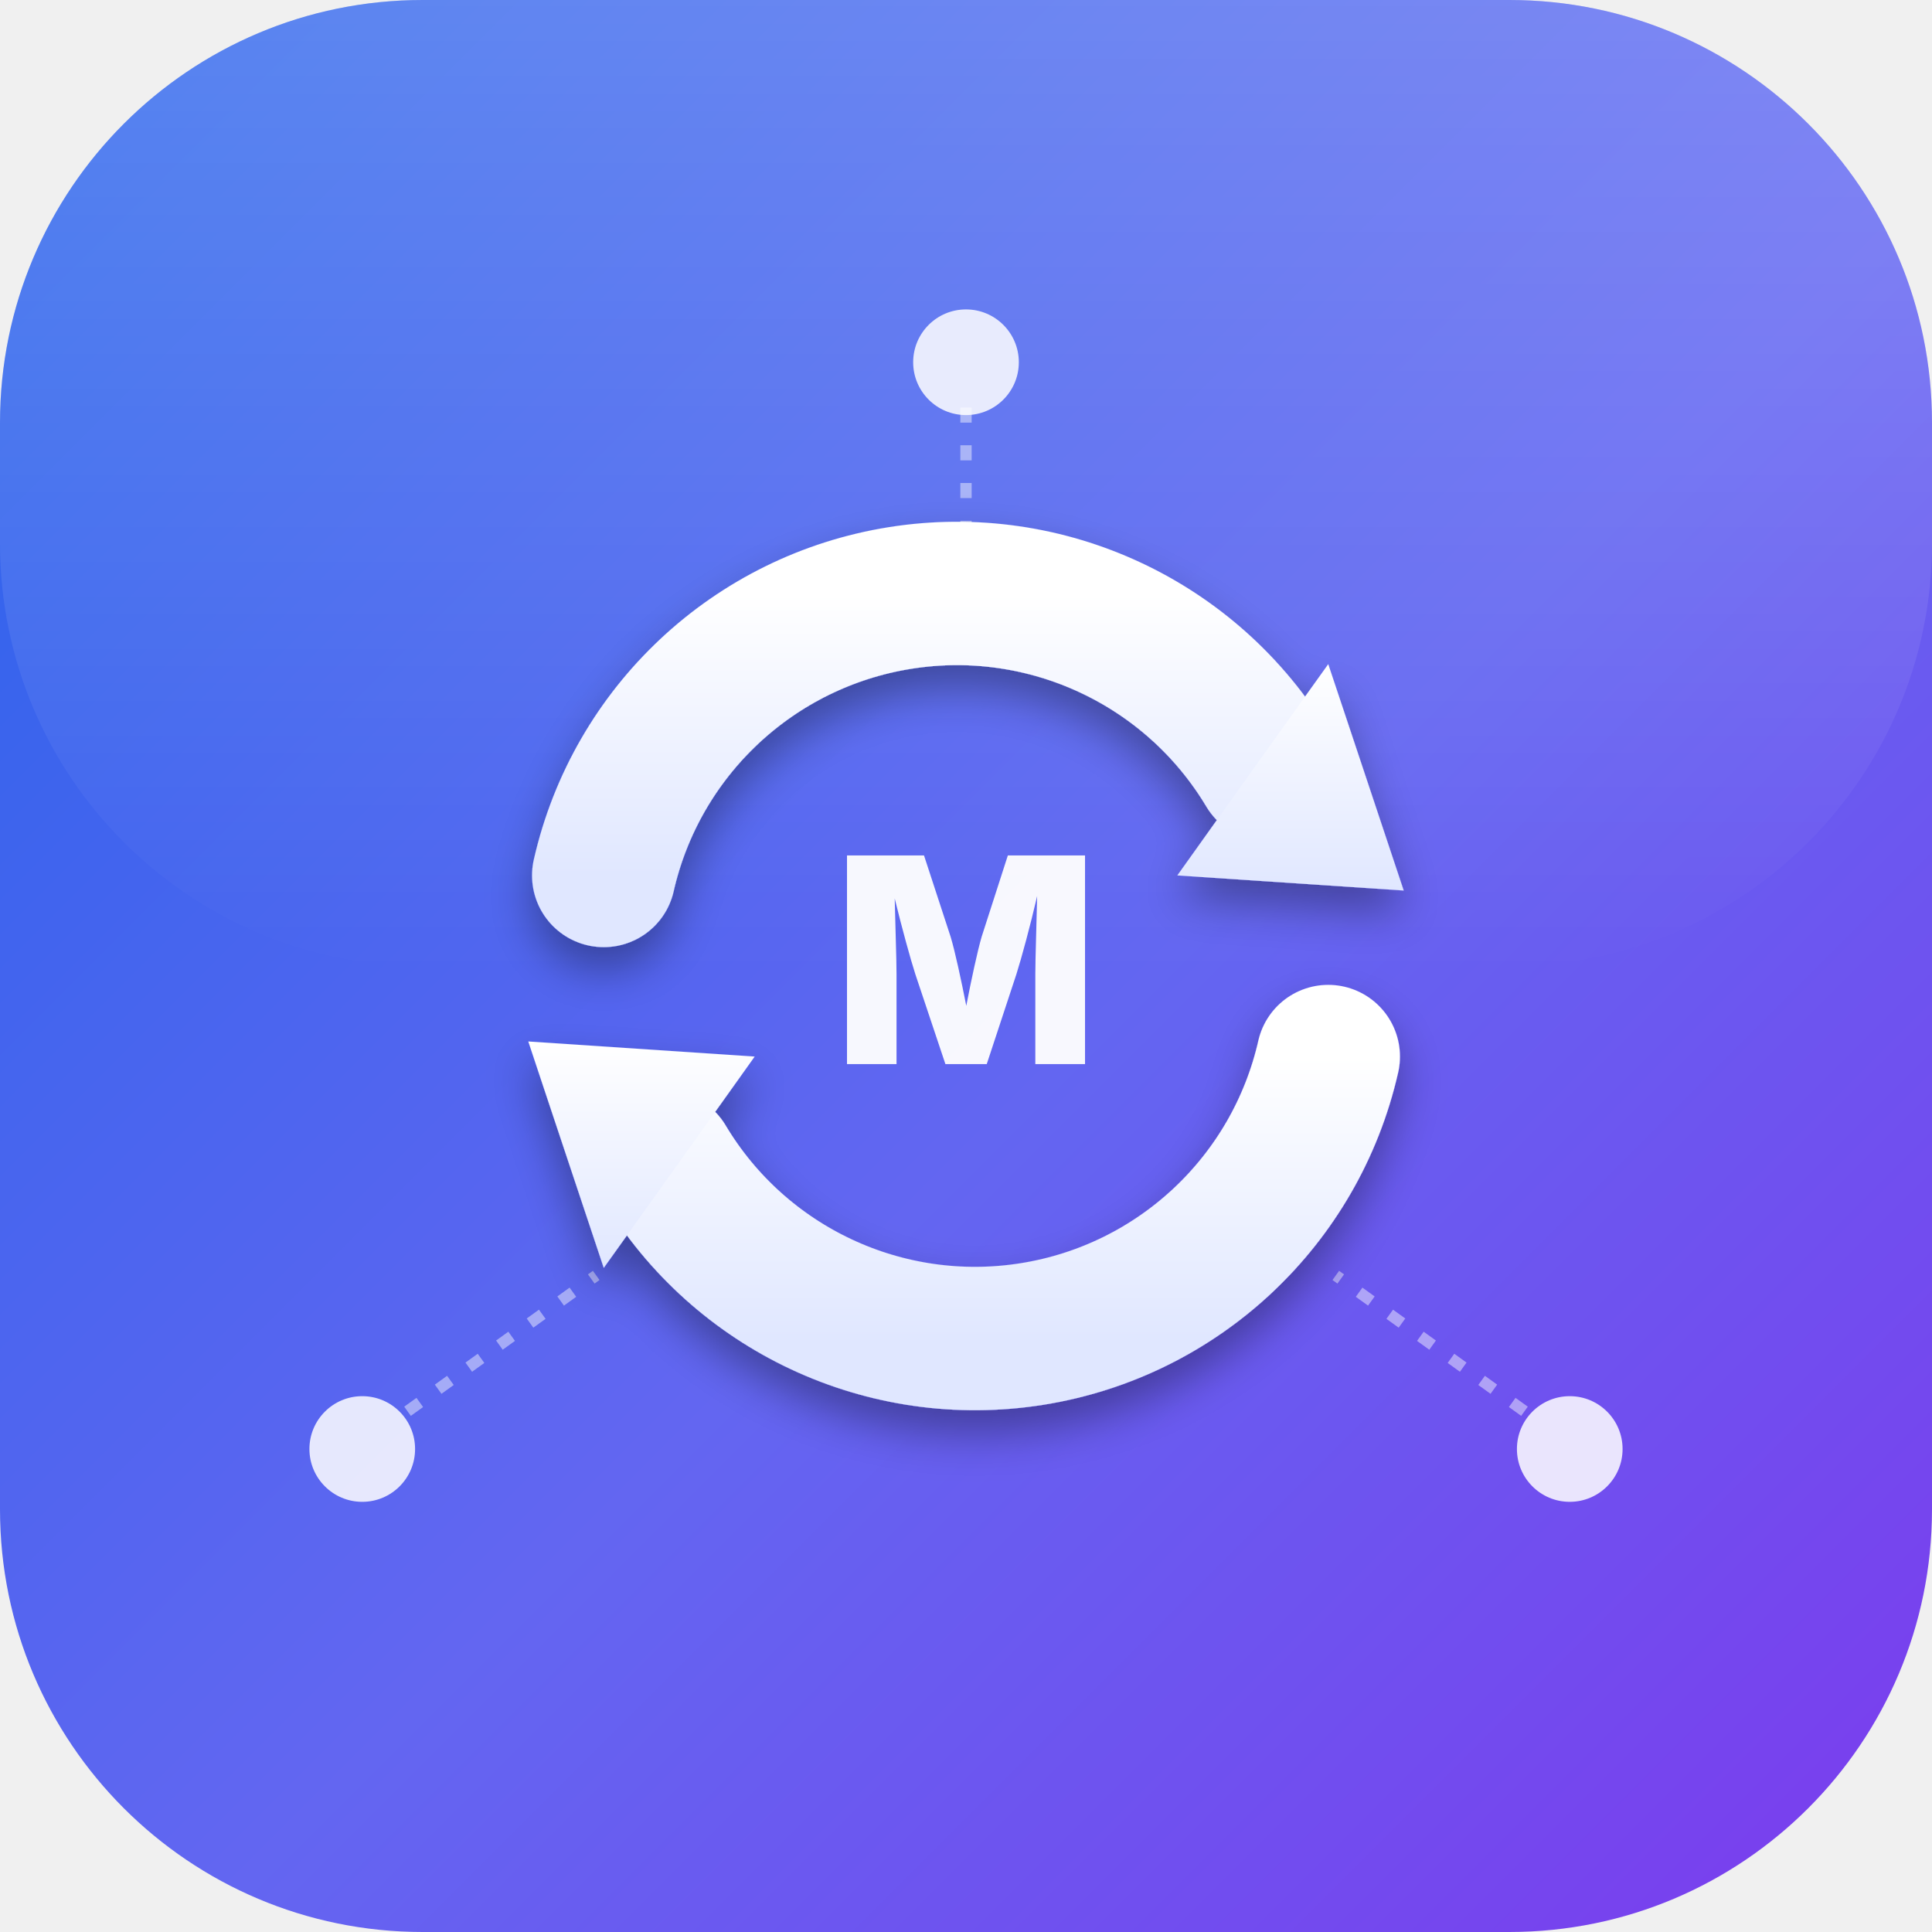
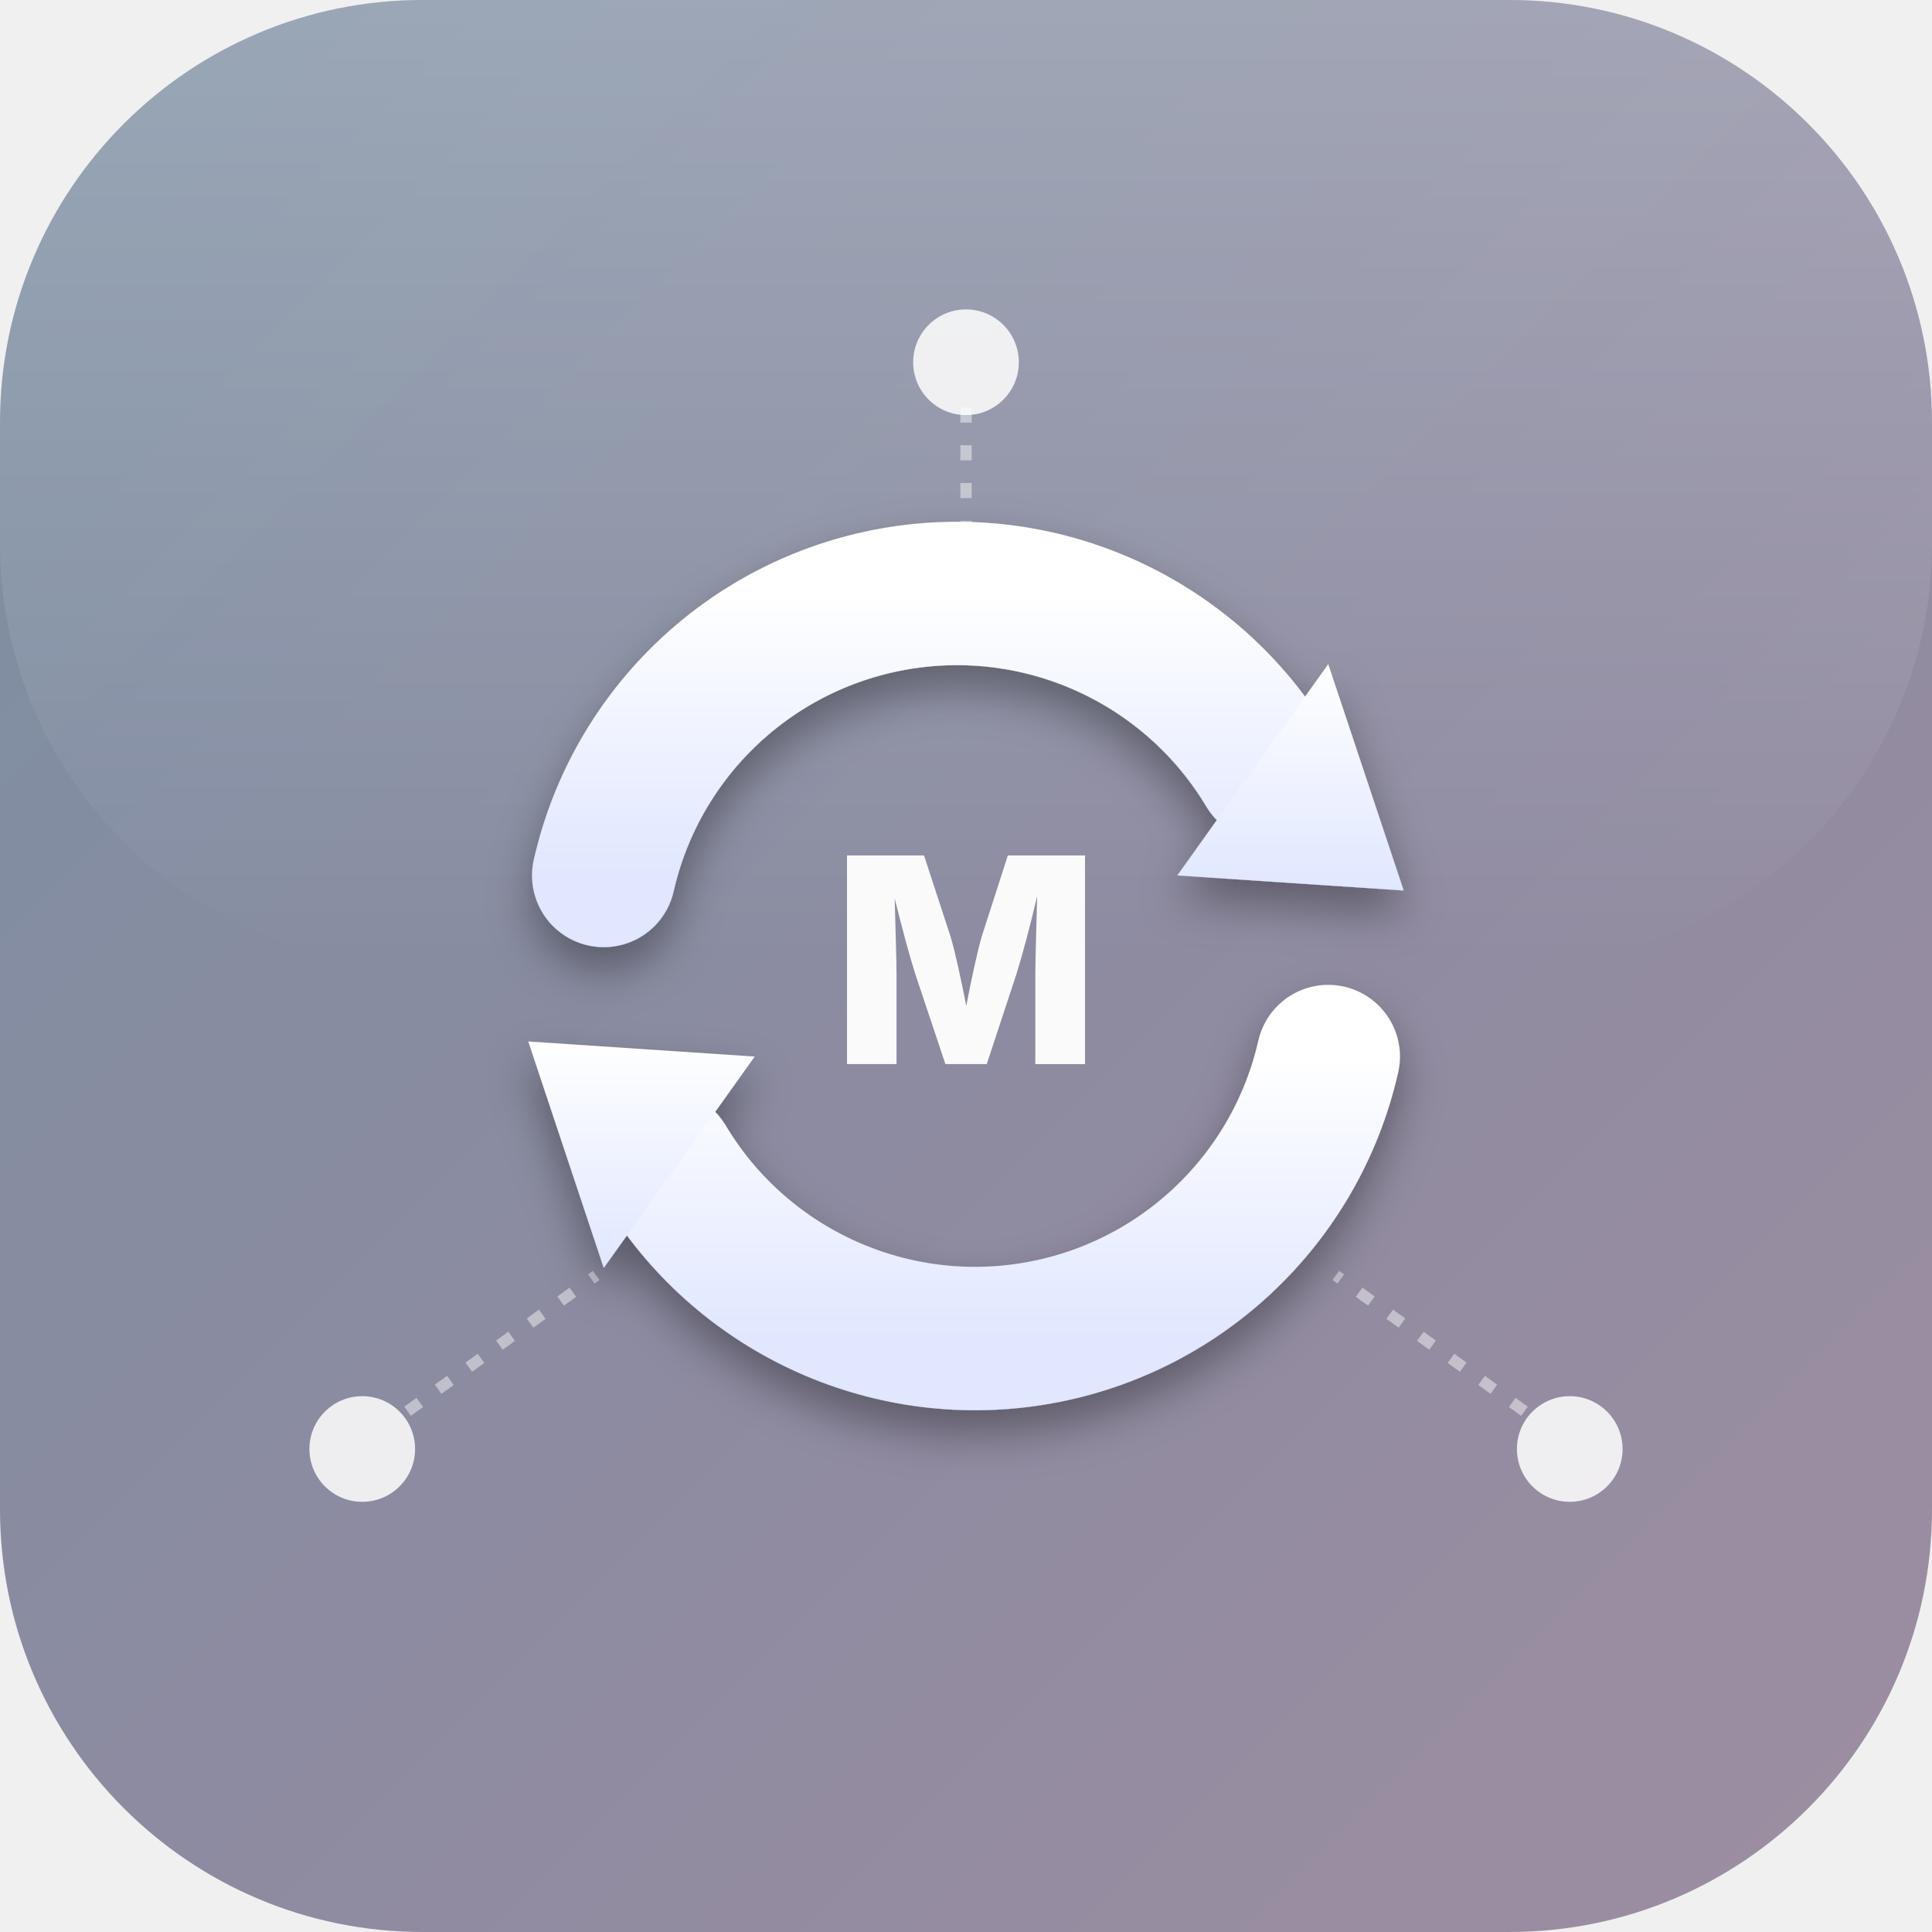
<svg xmlns="http://www.w3.org/2000/svg" viewBox="0 0 512 512" role="img" aria-label="MSR Sync Manager icon">
  <defs>
    <linearGradient id="msr-bg" x1="0" y1="0" x2="1" y2="1">
-       <stop offset="0%" stop-color="#2563EB" />
-       <stop offset="55%" stop-color="#6366F1" />
-       <stop offset="100%" stop-color="#7C3AED" />
+       <stop offset="0%" stop-color="#7B8FA2" />
+       <stop offset="55%" stop-color="#8E8BA1" />
+       <stop offset="100%" stop-color="#9E8EA1" />
    </linearGradient>
    <linearGradient id="msr-sheen" x1="0" y1="0" x2="0" y2="1">
      <stop offset="0" stop-color="#FFFFFF" stop-opacity="0.22" />
      <stop offset="1" stop-color="#FFFFFF" stop-opacity="0" />
    </linearGradient>
    <linearGradient id="msr-ring" x1="0" y1="0" x2="0" y2="1">
      <stop offset="0" stop-color="#FFFFFF" />
      <stop offset="1" stop-color="#E0E7FF" />
    </linearGradient>
    <filter id="msr-shadow" x="-20%" y="-20%" width="140%" height="140%">
      <feGaussianBlur in="SourceAlpha" stdDeviation="6" />
      <feOffset dx="0" dy="6" result="off" />
      <feComponentTransfer>
        <feFuncA type="linear" slope="0.35" />
      </feComponentTransfer>
      <feMerge>
        <feMergeNode />
        <feMergeNode in="SourceGraphic" />
      </feMerge>
    </filter>
  </defs>
  <rect width="512" height="512" rx="112" ry="112" fill="url(#msr-bg)" />
  <rect width="512" height="256" rx="112" ry="112" fill="url(#msr-sheen)" />
  <g fill="#FFFFFF" opacity="0.85">
    <circle cx="256" cy="96" r="14" />
    <circle cx="96" cy="384" r="14" />
    <circle cx="416" cy="384" r="14" />
  </g>
  <g stroke="#FFFFFF" stroke-width="3" stroke-dasharray="4 6" opacity="0.45" fill="none">
    <line x1="256" y1="108" x2="256" y2="148" />
    <line x1="108" y1="374" x2="158" y2="338" />
    <line x1="404" y1="374" x2="354" y2="338" />
  </g>
  <g filter="url(#msr-shadow)">
    <path d="M 160 232              A 96 96 0 0 1 336 204" fill="none" stroke="url(#msr-ring)" stroke-width="38" stroke-linecap="round" />
    <path d="M 352 176              L 372 236              L 312 232              Z" fill="url(#msr-ring)" />
    <path d="M 352 280              A 96 96 0 0 1 176 308" fill="none" stroke="url(#msr-ring)" stroke-width="38" stroke-linecap="round" />
    <path d="M 160 336              L 140 276              L 200 280              Z" fill="url(#msr-ring)" />
  </g>
  <text x="256" y="282" text-anchor="middle" font-family="-apple-system, BlinkMacSystemFont, 'Segoe UI', 'SF Pro Display', system-ui, sans-serif" font-size="76" font-weight="800" fill="#FFFFFF" opacity="0.95">M</text>
</svg>
